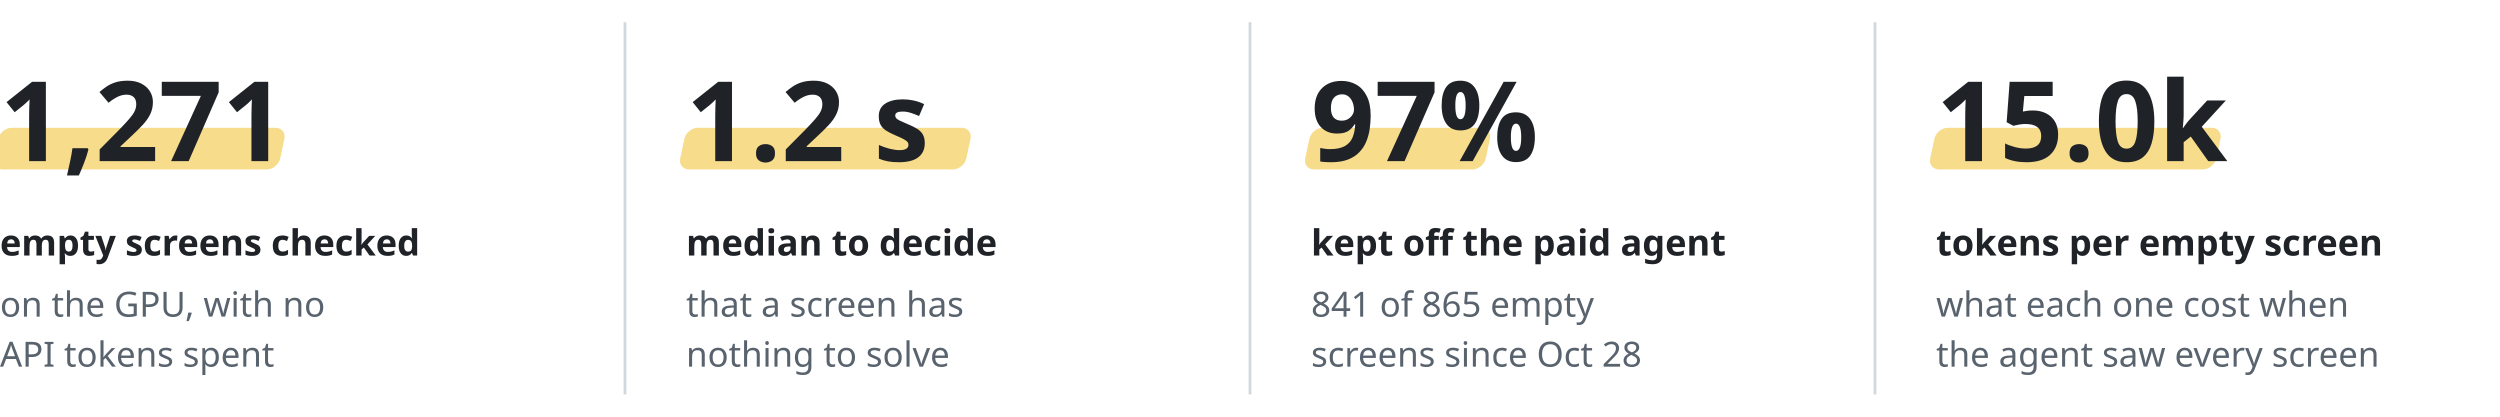
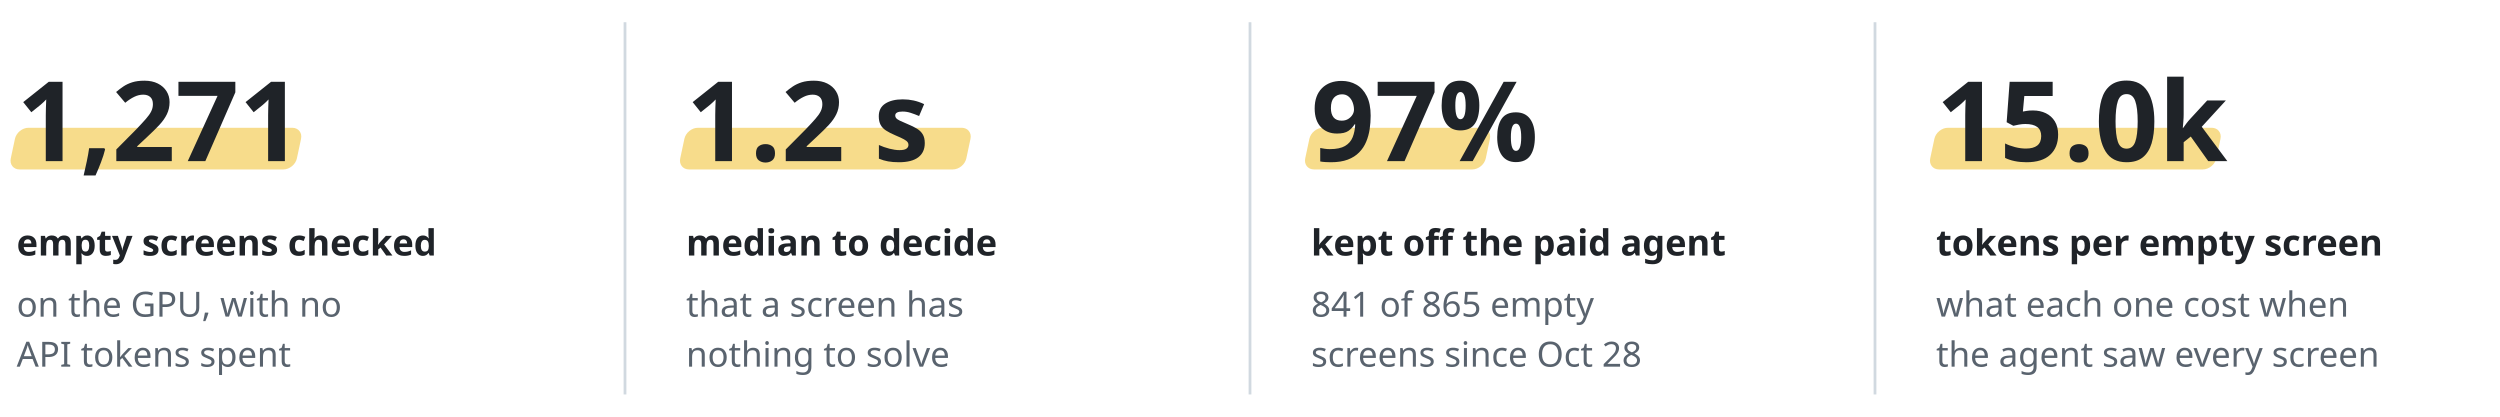
<svg xmlns="http://www.w3.org/2000/svg" viewBox="0 0 900 150" width="900" height="150" font-family="-apple-system, BlinkMacSystemFont, 'Segoe UI', 'Noto Sans', Helvetica, Arial, sans-serif" role="img" aria-label="1271 empty screens looked at on the GPU; 1.2 s median; 97% kept off the paid agent">
-   <rect x="-2.0" y="46" width="103.0" height="15" rx="4" fill="rgba(242,199,68,.62)" transform="skewX(-12) translate(12 0)" />
-   <text x="0.0" y="58" font-size="40" font-weight="800" fill="#1f2328" data-box="-2.0,211.0">1,271</text>
-   <text x="0.0" y="92" font-size="13" font-weight="600" fill="#1f2328" data-box="-2.0,211.0">empty screens checked</text>
-   <text x="0.0" y="114" font-size="12.5" fill="#59636e" data-box="-2.0,211.0">on the GPU, with no</text>
-   <text x="0.0" y="132" font-size="12.5" fill="#59636e" data-box="-2.0,211.0">API tokens spent</text>
+   <rect x="4.0" y="46" width="103.0" height="15" rx="4" fill="rgba(242,199,68,.62)" transform="skewX(-12) translate(12 0)" />
+   <text x="6.0" y="58" font-size="40" font-weight="800" fill="#1f2328" data-box="4.0,211.0">1,271</text>
+   <text x="6.0" y="92" font-size="13" font-weight="600" fill="#1f2328" data-box="4.0,211.0">empty screens checked</text>
+   <text x="6.0" y="114" font-size="12.5" fill="#59636e" data-box="4.0,211.0">on the GPU, with no</text>
+   <text x="6.0" y="132" font-size="12.5" fill="#59636e" data-box="4.0,211.0">API tokens spent</text>
  <path d="M225.0,8 V142" stroke="#d1d9e0" stroke-width="1" />
  <rect x="245.0" y="46" width="103.0" height="15" rx="4" fill="rgba(242,199,68,.62)" transform="skewX(-12) translate(12 0)" />
  <text x="247.0" y="58" font-size="40" font-weight="800" fill="#1f2328" data-box="245.0,436.0">1.2 s</text>
  <text x="247.0" y="92" font-size="13" font-weight="600" fill="#1f2328" data-box="245.0,436.0">median to decide</text>
  <text x="247.0" y="114" font-size="12.5" fill="#59636e" data-box="245.0,436.0">that a screen has</text>
  <text x="247.0" y="132" font-size="12.5" fill="#59636e" data-box="245.0,436.0">nothing to solve</text>
  <path d="M450.0,8 V142" stroke="#d1d9e0" stroke-width="1" />
  <rect x="470.0" y="46" width="65.0" height="15" rx="4" fill="rgba(242,199,68,.62)" transform="skewX(-12) translate(12 0)" />
  <text x="472.0" y="58" font-size="40" font-weight="800" fill="#1f2328" data-box="470.0,661.0">97%</text>
  <text x="472.0" y="92" font-size="13" font-weight="600" fill="#1f2328" data-box="470.0,661.0">kept off the paid agent</text>
  <text x="472.0" y="114" font-size="12.5" fill="#59636e" data-box="470.0,661.0">841 of 865 empty</text>
  <text x="472.0" y="132" font-size="12.5" fill="#59636e" data-box="470.0,661.0">screens since Oct 28</text>
  <path d="M675.0,8 V142" stroke="#d1d9e0" stroke-width="1" />
  <rect x="695.0" y="46" width="103.0" height="15" rx="4" fill="rgba(242,199,68,.62)" transform="skewX(-12) translate(12 0)" />
  <text x="697.0" y="58" font-size="40" font-weight="800" fill="#1f2328" data-box="695.0,886.0">15.0k</text>
  <text x="697.0" y="92" font-size="13" font-weight="600" fill="#1f2328" data-box="695.0,886.0">tokens per empty screen</text>
  <text x="697.0" y="114" font-size="12.5" fill="#59636e" data-box="695.0,886.0">what each one cost when</text>
  <text x="697.0" y="132" font-size="12.5" fill="#59636e" data-box="695.0,886.0">the agent saw every screen</text>
</svg>
